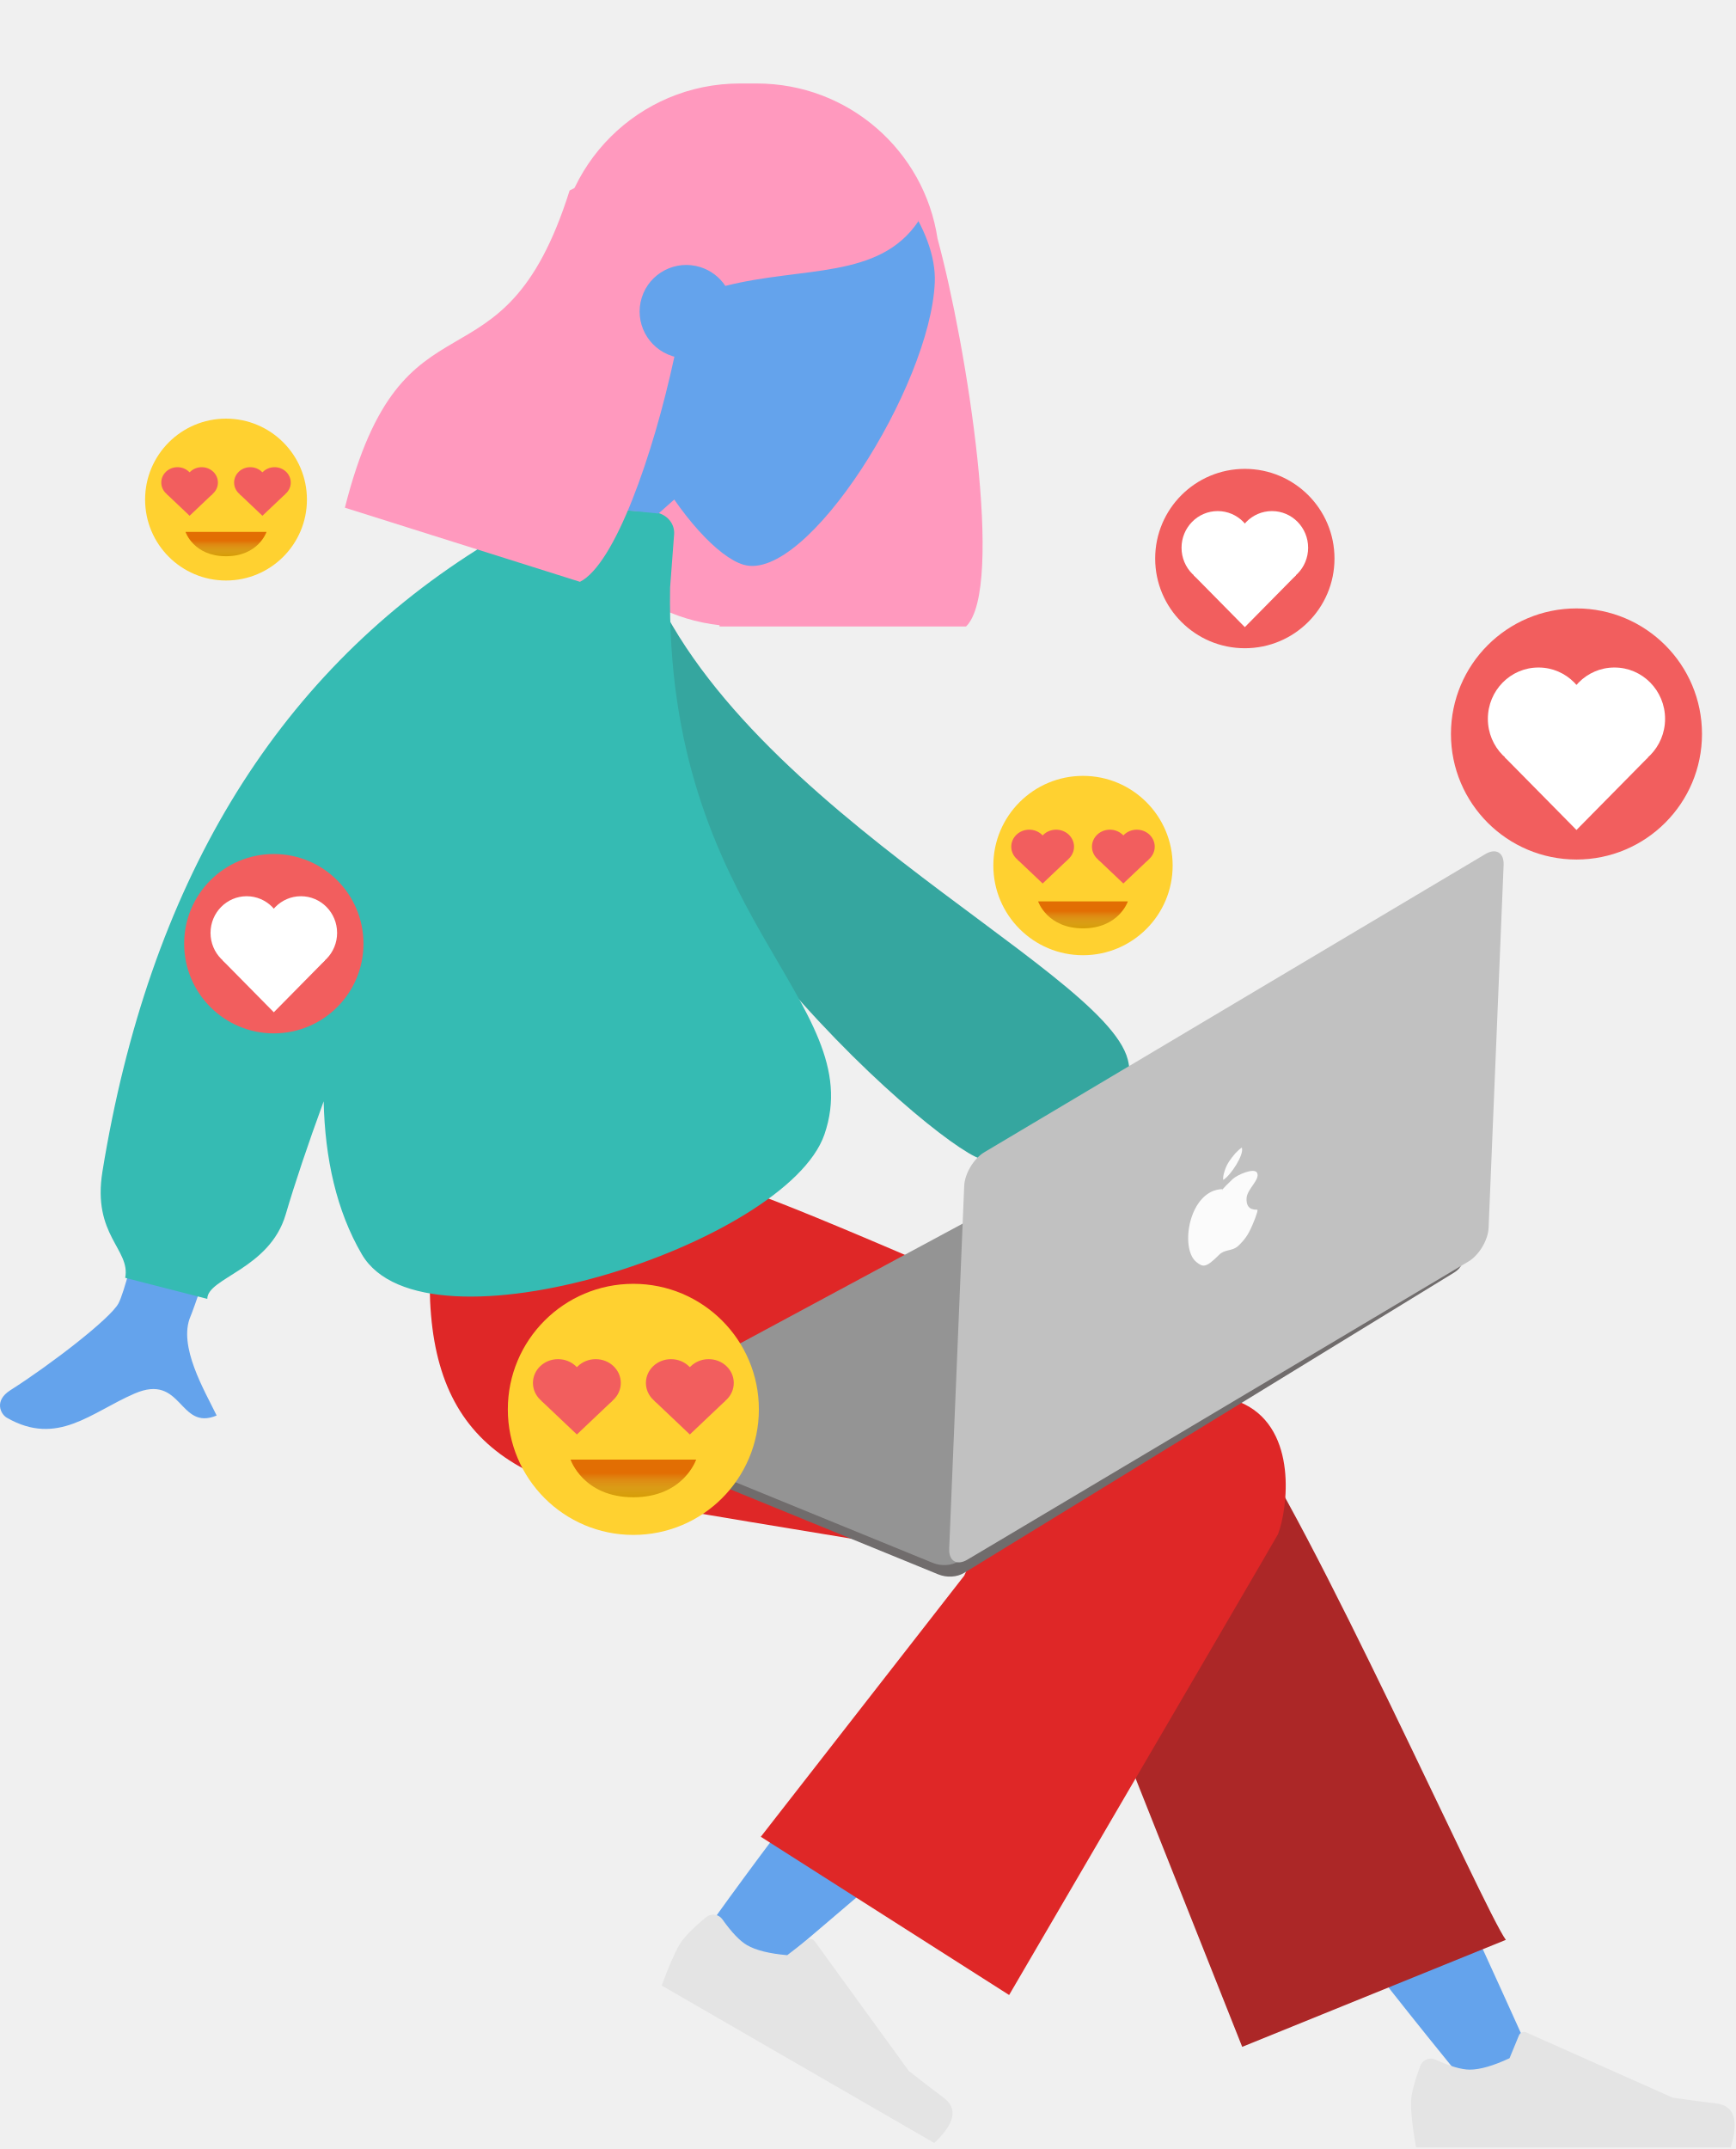
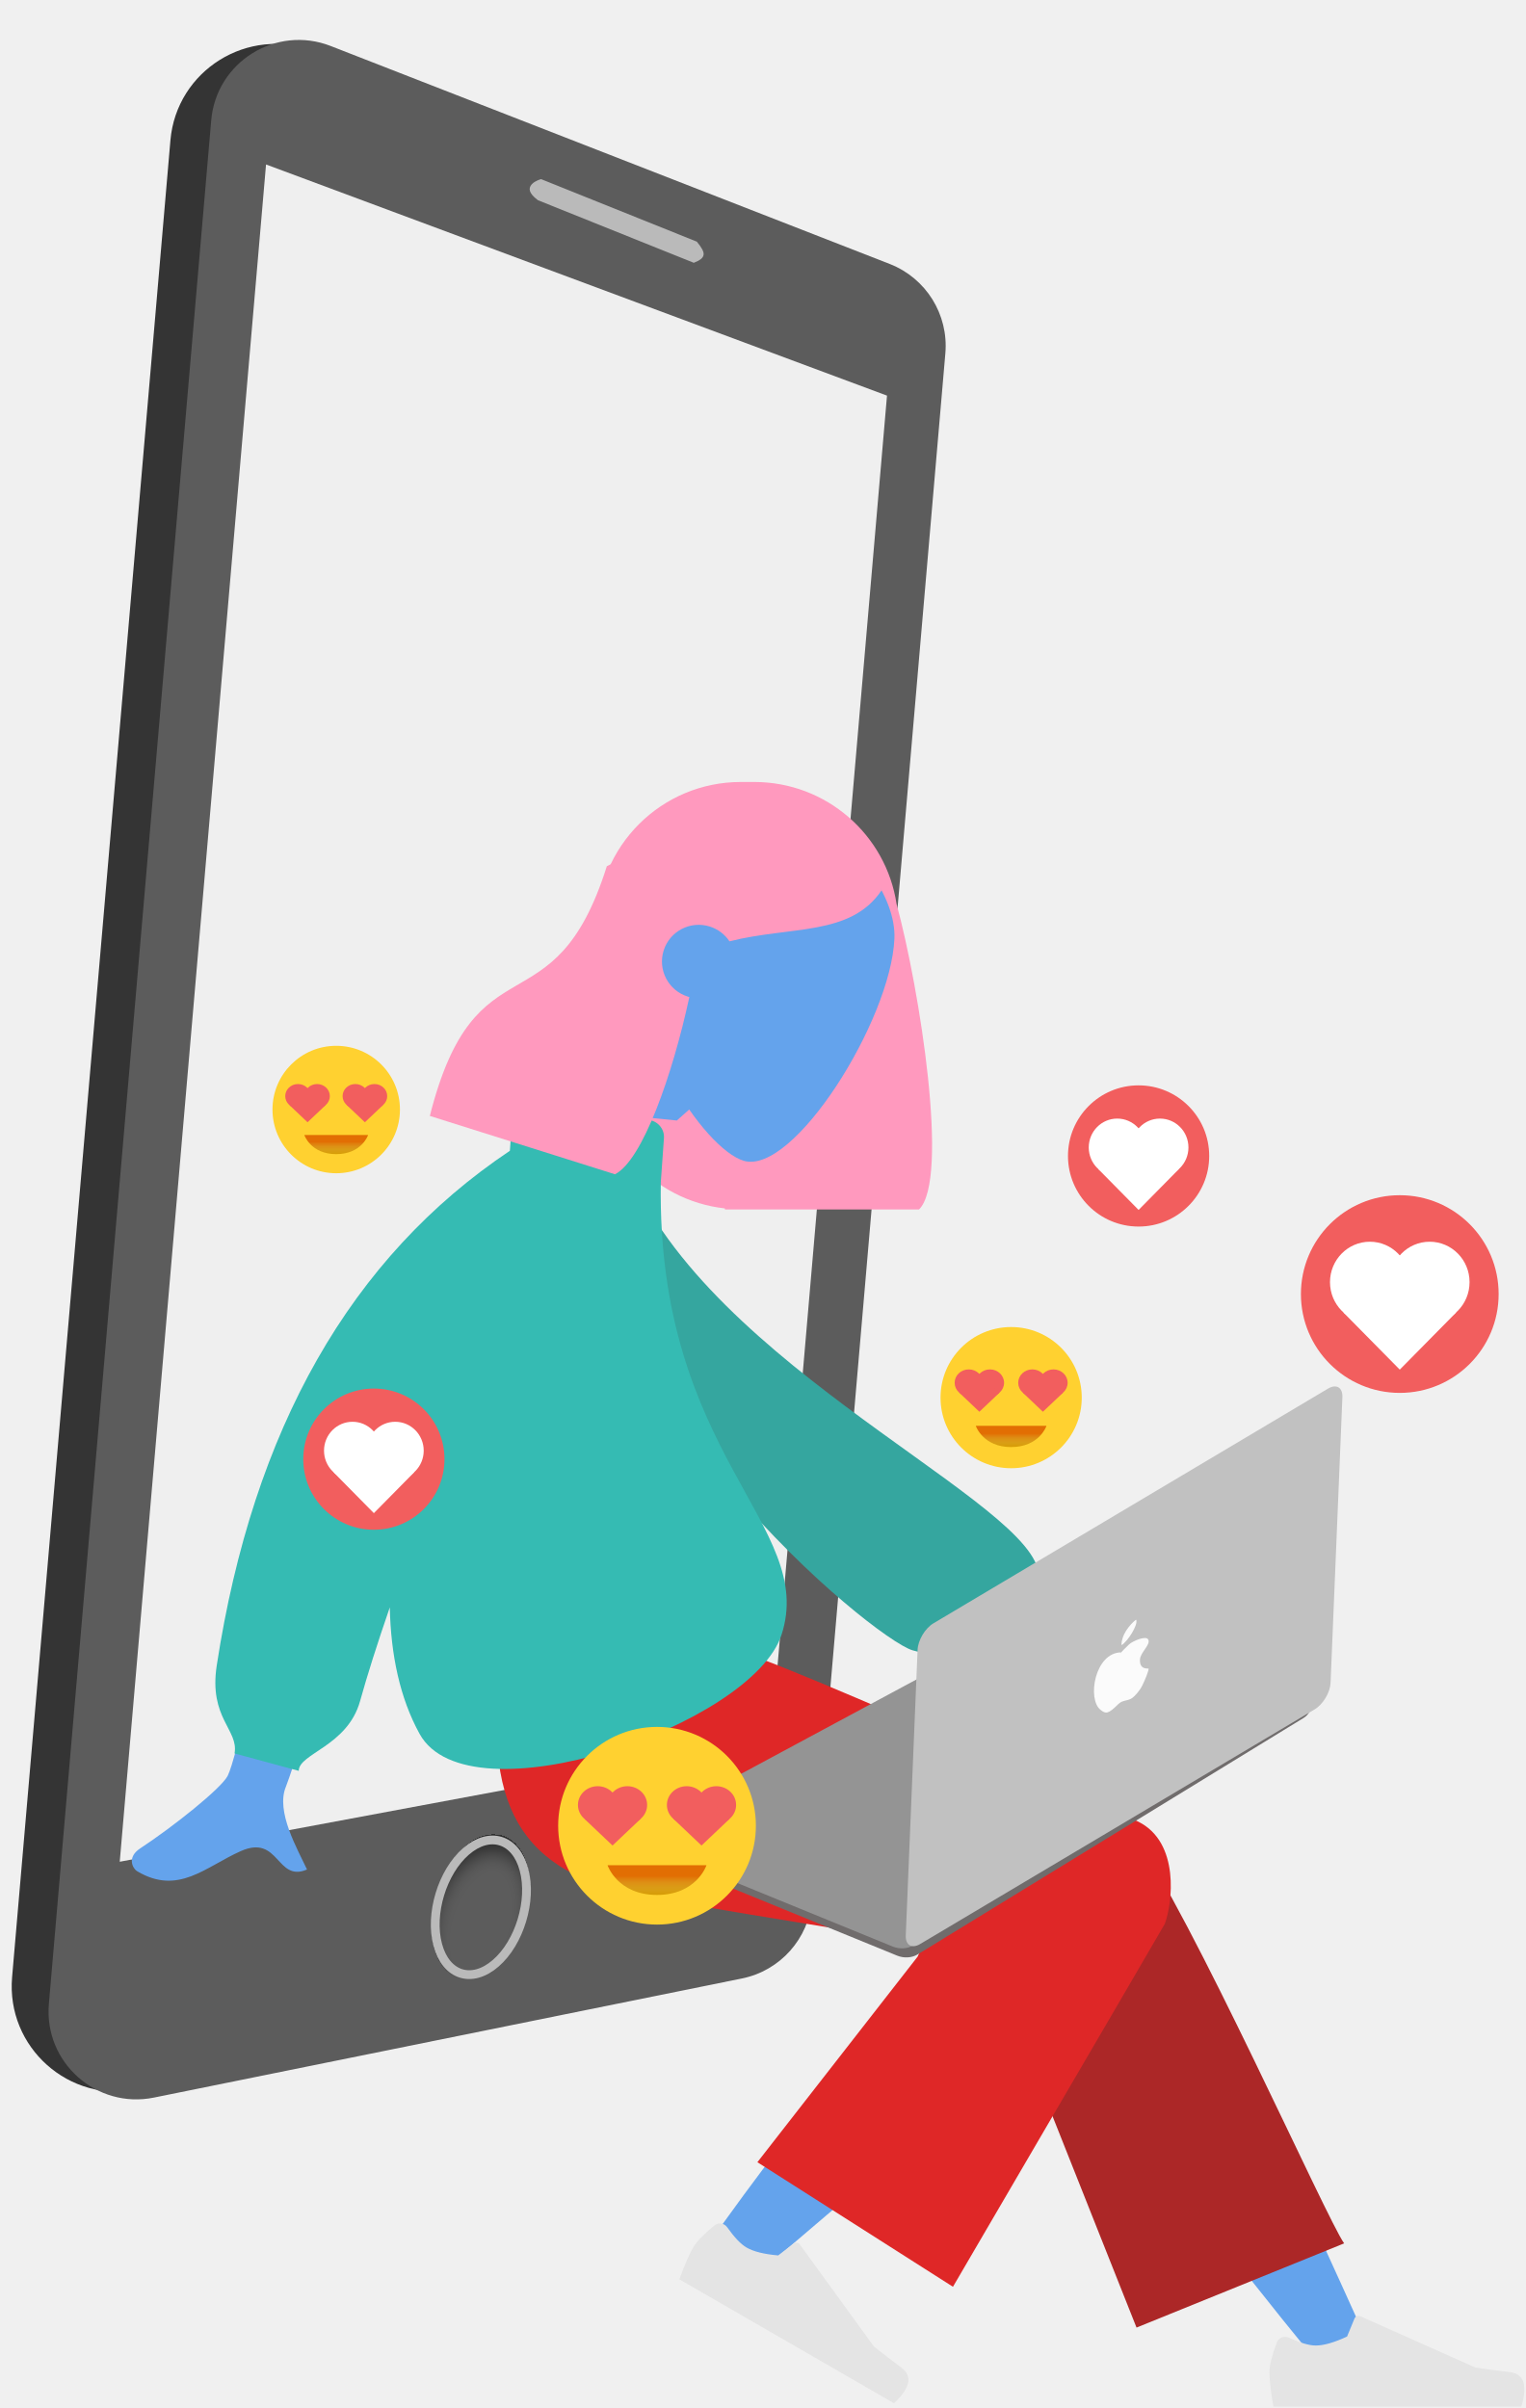
- <svg xmlns="http://www.w3.org/2000/svg" width="311" height="385" viewBox="0 0 311 385" fill="none">
-   <path fill-rule="evenodd" clip-rule="evenodd" d="M262.996 373.698C243.28 349.622 229.94 331.773 222.975 320.152C211.05 300.252 201.29 282.546 198.21 275.782C190.865 259.653 215.119 252.1 220.608 259.624C228.916 271.01 246.659 306.841 273.837 367.115L262.996 373.698Z" fill="#64A3EC" />
-   <path fill-rule="evenodd" clip-rule="evenodd" d="M222.594 366.698L185.902 274.335C178.054 257.497 215.953 246.43 221.72 254.266C234.814 272.055 265.936 342.232 269.837 347.532L222.594 366.698Z" fill="#AC2727" />
-   <path fill-rule="evenodd" clip-rule="evenodd" d="M124.87 348.175C132.017 337.749 158.015 302.672 172.176 288.159C176.245 283.988 180.215 279.985 183.971 276.255C195.133 265.168 217.361 283.803 206.219 293.902C178.472 319.053 137.988 353.005 134.606 356.032C129.865 360.275 120.378 354.727 124.87 348.175Z" fill="#64A3EC" />
-   <path fill-rule="evenodd" clip-rule="evenodd" d="M126.541 343.465C124.079 345.492 122.478 347.148 121.736 348.432C120.835 349.993 119.779 352.422 118.57 355.719C120.381 356.765 136.663 366.165 167.415 383.92C171.107 380.456 171.682 377.768 169.141 375.854C166.599 373.941 164.502 372.327 162.848 371.013L145.989 347.785C145.665 347.338 145.039 347.238 144.592 347.563C144.585 347.568 144.577 347.574 144.57 347.58L141.066 350.277C137.853 349.997 135.455 349.399 133.872 348.486C132.586 347.743 131.11 346.198 129.443 343.851L129.443 343.851C128.804 342.951 127.555 342.739 126.655 343.378C126.616 343.406 126.578 343.435 126.541 343.465Z" fill="#E4E4E4" />
-   <path fill-rule="evenodd" clip-rule="evenodd" d="M254.515 370.1C253.396 373.086 252.837 375.321 252.837 376.803C252.837 378.607 253.137 381.238 253.738 384.698C255.83 384.698 274.631 384.698 310.14 384.698C311.606 379.852 310.76 377.236 307.602 376.85C304.444 376.464 301.821 376.115 299.732 375.803L273.517 364.117C273.012 363.892 272.421 364.118 272.196 364.623C272.193 364.631 272.189 364.64 272.185 364.649L270.5 368.736C267.577 370.1 265.201 370.782 263.374 370.782C261.889 370.782 259.838 370.183 257.221 368.983L257.221 368.983C256.217 368.523 255.03 368.964 254.57 369.968C254.55 370.011 254.532 370.055 254.515 370.1Z" fill="#E4E4E4" />
-   <path fill-rule="evenodd" clip-rule="evenodd" d="M172.699 278.948C142.202 273.98 121.775 270.582 111.417 268.756C81.894 263.55 73.285 247.663 78.375 213H132.771C139.97 215.079 170.047 227.935 223.004 251.569C232.532 256.299 230.758 270.245 229.016 274.84C228.945 275.027 212.883 302.551 180.829 357.411L136.331 329.063L172.783 282.288C173.745 280.349 173.717 279.236 172.699 278.948Z" fill="#DF2727" />
-   <path fill-rule="evenodd" clip-rule="evenodd" d="M168 42.75C173.25 62.05 180.092 105.434 173.11 112.239H128.941C128.937 112.161 128.932 112.083 128.928 112.005C112.557 110.198 99.824 96.35 99.824 79.536V47.627C99.824 29.584 114.485 14.958 132.57 14.958H135.616C152.04 14.958 165.64 27.02 168 42.75Z" fill="#FF99BE" />
-   <path fill-rule="evenodd" clip-rule="evenodd" d="M177.33 180.189L205.658 205.833C213.901 209.096 220.654 212.698 225.919 216.641C227.103 217.966 228.391 220.505 222.821 219.369C217.251 218.233 211.337 217.27 210.29 218.951C209.243 220.632 212.328 223.208 210.393 225.408C209.103 226.874 204.765 222.209 197.379 211.412L167.922 195.296L177.33 180.189ZM38.807 156.98L60.704 157.057C44.027 207.198 35.174 233.451 34.145 235.816C31.831 241.137 36.728 249.242 38.822 253.597C32.002 256.429 32.728 245.941 24.125 249.655C16.273 253.045 10.299 259.188 1.226 253.993C0.111 253.355 -1.111 250.95 1.842 249.071C9.2 244.389 19.802 236.195 21.235 233.498C23.189 229.821 29.046 204.315 38.807 156.98Z" fill="#64A3EC" />
-   <path fill-rule="evenodd" clip-rule="evenodd" d="M105.532 99.338L114.179 97.962C127.801 142.644 197.79 173.102 202.086 189.806C203.662 195.931 198.911 199.028 201.365 200.894L190.126 208.529C188.222 206.468 184.161 210.238 175.679 207.601C167.197 204.964 105.532 152.246 105.532 99.338Z" fill="#35A69F" />
-   <path fill-rule="evenodd" clip-rule="evenodd" d="M120.078 105.278C119.081 164.435 155.933 179.525 147.725 203.256C140.946 222.853 76.065 243.92 64.837 224.71C60.293 216.934 58.231 207.53 57.997 197.306C55.127 205.161 52.858 211.923 51.188 217.593C48.309 227.373 37.144 228.928 37.144 232.696L22.434 228.928C23.432 223.809 16.497 221.317 18.357 209.881C26.687 158.641 49.071 121.5 85.507 98.455L85.884 93.453C86.038 91.408 87.949 89.866 90.153 90.009L117.087 91.757C119.291 91.9 120.952 93.674 120.798 95.719L120.078 105.278Z" fill="#35BBB3" />
-   <path fill-rule="evenodd" clip-rule="evenodd" d="M108.702 60.484C106.865 49.834 107.925 38.749 114.371 29.451C132.943 2.662 168.3 31.983 167.507 50.601C166.714 69.219 144.552 104.476 133.247 101.173C128.739 99.855 121.87 92.443 116.419 82.307L106 79L97.5 89L108.702 60.484Z" fill="#64A3EC" />
-   <path d="M114.962 72L126.989 84.015L118 92L108 91L114.962 72Z" fill="#64A3EC" />
-   <path fill-rule="evenodd" clip-rule="evenodd" d="M120.845 63.904C117.025 81.623 110.185 101.078 103.927 104.235L61.801 90.956C72.279 49.532 89.996 72.437 102.071 34.132C103.92 33.2 105.686 32.256 107.379 31.497L107.688 30.355C119.678 17.756 131.281 13.225 142.495 16.759C159.316 22.062 162.164 31.544 164.595 39.599C157.567 50.105 143.908 47.686 129.977 51.224C128.954 49.678 127.412 48.458 125.504 47.856C121.092 46.465 116.39 48.906 115.002 53.308C113.615 57.71 116.067 62.406 120.479 63.797C120.601 63.836 120.723 63.871 120.845 63.904Z" fill="#FF99BE" />
-   <path fill-rule="evenodd" clip-rule="evenodd" d="M113.833 259.858C110.765 258.604 110.339 255.268 113.06 253.804L203.592 205.092C204.784 204.45 206.335 204.342 207.726 204.804L259.277 221.906C262.496 222.974 263.231 226.353 260.595 227.968L172.798 281.77C171.486 282.574 169.666 282.683 168.118 282.05L113.833 259.858Z" fill="#706C6C" />
-   <path fill-rule="evenodd" clip-rule="evenodd" d="M195.031 231.456C194.524 231.766 196.11 230.041 196.299 229.858C196.993 229.187 200.26 227.639 201.546 228.043C203.105 228.531 200.92 230.159 201.813 231.091C203.166 232.504 205.643 231.666 205.784 231.71C206.085 231.805 206.357 233.321 206.22 234.356C206.098 235.27 205.333 236.083 205.018 236.356C204.106 237.143 202.198 237.256 201.438 238.112C199.696 240.074 198.918 240.153 196.716 239.956C190.987 239.444 186.807 233.054 195.01 231.364" fill="#FBFBFB" />
-   <path fill-rule="evenodd" clip-rule="evenodd" d="M194.102 230.409C194.05 230.443 193.89 230.298 193.849 230.257C193.605 230.013 193.484 229.774 193.396 229.462C193.159 228.615 193.508 227.975 194.051 227.171C194.116 227.073 194.871 226.225 195.042 226.302C196.36 226.9 195.406 229.566 194.102 230.409Z" fill="#FBFBFB" />
-   <path fill-rule="evenodd" clip-rule="evenodd" d="M112.833 257.793C109.765 256.539 109.339 253.203 112.06 251.739L202.592 203.027C203.784 202.385 205.335 202.277 206.726 202.739L258.277 219.841C261.496 220.909 262.231 224.288 259.595 225.903L171.798 279.705C170.486 280.509 168.666 280.618 167.118 279.985L112.833 257.793Z" fill="#949494" />
-   <path fill-rule="evenodd" clip-rule="evenodd" d="M194.031 229.391C193.524 229.701 195.11 227.976 195.299 227.793C195.993 227.122 199.26 225.574 200.546 225.978C202.105 226.466 199.92 228.094 200.813 229.026C202.166 230.439 204.643 229.601 204.784 229.645C205.085 229.74 205.357 231.256 205.22 232.291C205.098 233.205 204.333 234.018 204.018 234.291C203.106 235.078 201.198 235.191 200.438 236.047C198.696 238.009 197.918 238.088 195.716 237.891C189.987 237.379 185.807 230.989 194.01 229.299" fill="#FBFBFB" />
-   <path fill-rule="evenodd" clip-rule="evenodd" d="M193.102 228.344C193.05 228.378 192.89 228.233 192.849 228.192C192.605 227.948 192.484 227.709 192.396 227.397C192.159 226.55 192.508 225.91 193.051 225.106C193.116 225.008 193.871 224.16 194.042 224.237C195.36 224.835 194.406 227.501 193.102 228.344Z" fill="#FBFBFB" />
-   <path fill-rule="evenodd" clip-rule="evenodd" d="M172.778 212.47C172.87 210.263 174.483 207.558 176.381 206.428L266.166 153.012C268.064 151.883 269.529 152.756 269.438 154.964L266.748 219.954C266.657 222.161 265.044 224.866 263.145 225.996L173.361 279.412C171.462 280.541 169.997 279.668 170.089 277.46L171.88 234.178L172.778 212.47Z" fill="#C1C1C1" />
-   <path fill-rule="evenodd" clip-rule="evenodd" d="M219.083 213.175C218.571 213.479 220.675 211.425 220.91 211.213C221.774 210.438 224.763 209.144 225.261 210.115C225.864 211.292 223.469 213.025 223.377 214.653C223.239 217.121 225.28 216.63 225.334 216.736C225.451 216.964 224.597 219.262 223.822 220.735C223.137 222.036 222.135 222.999 221.764 223.304C220.692 224.186 219.476 223.784 218.449 224.81C216.094 227.163 215.576 227.048 214.393 226.107C211.314 223.659 213.099 213.072 219.132 213.034" fill="#FBFBFB" />
-   <path fill-rule="evenodd" clip-rule="evenodd" d="M219.229 211.368C219.175 211.402 219.177 211.143 219.18 211.07C219.198 210.641 219.285 210.256 219.442 209.773C219.868 208.465 220.505 207.632 221.368 206.617C221.472 206.493 222.492 205.476 222.542 205.64C222.929 206.905 220.572 210.522 219.229 211.368Z" fill="#FBFBFB" />
-   <circle cx="49.066" cy="169.066" r="16.066" fill="#F25E5E" />
-   <path d="M50.686 167.132C50.686 170.761 47.785 173.702 44.206 173.702C40.627 173.702 37.725 170.761 37.725 167.132C37.725 163.503 40.627 160.561 44.206 160.561C47.785 160.561 50.686 163.503 50.686 167.132Z" fill="white" />
-   <path d="M60.407 167.132C60.407 170.761 57.506 173.702 53.927 173.702C50.348 173.702 47.446 170.761 47.446 167.132C47.446 163.503 50.348 160.561 53.927 160.561C57.506 160.561 60.407 163.503 60.407 167.132Z" fill="white" />
-   <path d="M39.901 172.06L49.066 162.767L58.231 172.06L49.066 181.352L39.901 172.06Z" fill="white" />
-   <circle cx="282.493" cy="131.493" r="22.493" fill="#F25E5E" />
-   <path d="M284.761 128.784C284.761 133.865 280.699 137.983 275.688 137.983C270.677 137.983 266.615 133.865 266.615 128.784C266.615 123.704 270.677 119.585 275.688 119.585C280.699 119.585 284.761 123.704 284.761 128.784Z" fill="white" />
-   <path d="M298.37 128.784C298.37 133.865 294.308 137.983 289.297 137.983C284.287 137.983 280.225 133.865 280.225 128.784C280.225 123.704 284.287 119.585 289.297 119.585C294.308 119.585 298.37 123.704 298.37 128.784Z" fill="white" />
-   <path d="M269.662 135.684L282.493 122.674L295.324 135.684L282.493 148.693L269.662 135.684Z" fill="white" />
-   <circle cx="223.066" cy="100.066" r="16.066" fill="#F25E5E" />
-   <path d="M224.686 98.132C224.686 101.761 221.785 104.702 218.206 104.702C214.627 104.702 211.725 101.761 211.725 98.132C211.725 94.502 214.627 91.561 218.206 91.561C221.785 91.561 224.686 94.502 224.686 98.132Z" fill="white" />
-   <path d="M234.407 98.132C234.407 101.761 231.506 104.702 227.927 104.702C224.348 104.702 221.446 101.761 221.446 98.132C221.446 94.502 224.348 91.561 227.927 91.561C231.506 91.561 234.407 94.502 234.407 98.132Z" fill="white" />
-   <path d="M213.901 103.06L223.066 93.767L232.231 103.06L223.066 112.352L213.901 103.06Z" fill="white" />
-   <circle cx="194.066" cy="155.066" r="16.066" fill="#FFD130" />
-   <path d="M187.64 151.686C187.64 153.369 186.201 154.733 184.427 154.733C182.652 154.733 181.213 153.369 181.213 151.686C181.213 150.004 182.652 148.64 184.427 148.64C186.201 148.64 187.64 150.004 187.64 151.686Z" fill="#F25E5E" />
-   <path d="M192.46 151.686C192.46 153.369 191.021 154.733 189.247 154.733C187.472 154.733 186.033 153.369 186.033 151.686C186.033 150.004 187.472 148.64 189.247 148.64C191.021 148.64 192.46 150.004 192.46 151.686Z" fill="#F25E5E" />
-   <path d="M182.292 153.971L186.837 149.663L191.381 153.971L186.837 158.28L182.292 153.971Z" fill="#F25E5E" />
-   <path d="M202.1 151.686C202.1 153.369 200.661 154.733 198.886 154.733C197.112 154.733 195.673 153.369 195.673 151.686C195.673 150.004 197.112 148.64 198.886 148.64C200.661 148.64 202.1 150.004 202.1 151.686Z" fill="#F25E5E" />
-   <path d="M206.92 151.686C206.92 153.369 205.481 154.733 203.706 154.733C201.932 154.733 200.493 153.369 200.493 151.686C200.493 150.004 201.932 148.64 203.706 148.64C205.481 148.64 206.92 150.004 206.92 151.686Z" fill="#F25E5E" />
-   <path d="M196.752 153.971L201.296 149.663L205.841 153.971L201.296 158.28L196.752 153.971Z" fill="#F25E5E" />
-   <path d="M202.1 161.493H186.033C186.033 161.493 187.64 166.313 194.066 166.313C200.493 166.313 202.1 161.493 202.1 161.493Z" fill="#D69B04" />
-   <path d="M202.1 161.493H186.033C186.033 161.493 187.64 166.313 194.066 166.313C200.493 166.313 202.1 161.493 202.1 161.493Z" fill="url(#paint0_linear)" />
-   <circle cx="40.5" cy="89.5" r="14.5" fill="#FFD130" />
-   <path d="M34.7 86.45C34.7 87.968 33.401 89.199 31.8 89.199C30.198 89.199 28.9 87.968 28.9 86.45C28.9 84.931 30.198 83.7 31.8 83.7C33.401 83.7 34.7 84.931 34.7 86.45Z" fill="#F25E5E" />
-   <path d="M39.05 86.45C39.05 87.968 37.752 89.199 36.15 89.199C34.548 89.199 33.25 87.968 33.25 86.45C33.25 84.931 34.548 83.7 36.15 83.7C37.752 83.7 39.05 84.931 39.05 86.45Z" fill="#F25E5E" />
-   <path d="M29.874 88.512L33.975 84.623L38.076 88.512L33.975 92.4L29.874 88.512Z" fill="#F25E5E" />
-   <path d="M47.75 86.45C47.75 87.968 46.452 89.199 44.85 89.199C43.248 89.199 41.95 87.968 41.95 86.45C41.95 84.931 43.248 83.7 44.85 83.7C46.452 83.7 47.75 84.931 47.75 86.45Z" fill="#F25E5E" />
-   <path d="M52.1 86.45C52.1 87.968 50.802 89.199 49.2 89.199C47.598 89.199 46.3 87.968 46.3 86.45C46.3 84.931 47.598 83.7 49.2 83.7C50.802 83.7 52.1 84.931 52.1 86.45Z" fill="#F25E5E" />
-   <path d="M42.924 88.512L47.025 84.623L51.126 88.512L47.025 92.4L42.924 88.512Z" fill="#F25E5E" />
-   <path d="M47.75 95.3H33.25C33.25 95.3 34.7 99.65 40.5 99.65C46.3 99.65 47.75 95.3 47.75 95.3Z" fill="#D69B04" />
-   <path d="M47.75 95.3H33.25C33.25 95.3 34.7 99.65 40.5 99.65C46.3 99.65 47.75 95.3 47.75 95.3Z" fill="url(#paint1_linear)" />
-   <circle cx="113.493" cy="252.493" r="22.493" fill="#FFD130" />
-   <path d="M104.496 247.761C104.496 250.116 102.482 252.026 99.997 252.026C97.513 252.026 95.499 250.116 95.499 247.761C95.499 245.405 97.513 243.496 99.997 243.496C102.482 243.496 104.496 245.405 104.496 247.761Z" fill="#F25E5E" />
-   <path d="M111.244 247.761C111.244 250.116 109.229 252.026 106.745 252.026C104.26 252.026 102.246 250.116 102.246 247.761C102.246 245.405 104.26 243.496 106.745 243.496C109.229 243.496 111.244 245.405 111.244 247.761Z" fill="#F25E5E" />
-   <path d="M97.009 250.96L103.371 244.928L109.733 250.96L103.371 256.991L97.009 250.96Z" fill="#F25E5E" />
-   <path d="M124.739 247.761C124.739 250.116 122.725 252.026 120.241 252.026C117.756 252.026 115.742 250.116 115.742 247.761C115.742 245.405 117.756 243.496 120.241 243.496C122.725 243.496 124.739 245.405 124.739 247.761Z" fill="#F25E5E" />
-   <path d="M131.487 247.761C131.487 250.116 129.473 252.026 126.989 252.026C124.504 252.026 122.49 250.116 122.49 247.761C122.49 245.405 124.504 243.496 126.989 243.496C129.473 243.496 131.487 245.405 131.487 247.761Z" fill="#F25E5E" />
-   <path d="M117.253 250.96L123.615 244.928L129.977 250.96L123.615 256.991L117.253 250.96Z" fill="#F25E5E" />
-   <path d="M124.739 261.49H102.246C102.246 261.49 104.496 268.238 113.493 268.238C122.49 268.238 124.739 261.49 124.739 261.49Z" fill="#D69B04" />
-   <path d="M124.739 261.49H102.246C102.246 261.49 104.496 268.238 113.493 268.238C122.49 268.238 124.739 261.49 124.739 261.49Z" fill="url(#paint2_linear)" />
+ <svg xmlns="http://www.w3.org/2000/svg" width="347" height="548" viewBox="0 0 347 548" fill="none">
+   <path d="M38.774 31.951C40.15 15.989 56.48 5.831 71.405 11.652L190.823 58.222C200.744 62.09 206.929 72.033 206.015 82.642L176.2 428.622C175.286 439.231 167.491 447.969 157.055 450.083L31.431 475.537C15.729 478.719 1.378 465.916 2.753 449.955L38.774 31.951Z" fill="#343434" />
+   <path d="M48.059 27.386C49.206 14.085 62.814 5.62 75.252 10.47L202.438 60.07C210.705 63.294 215.86 71.579 215.098 80.42L184.769 432.365C184.008 441.206 177.512 448.487 168.815 450.25L35.018 477.359C21.934 480.01 9.974 469.342 11.121 456.04L48.059 27.386Z" fill="#5C5C5C" />
+   <path d="M60.531 37.429L201.821 90.033L175.453 396.026L27.246 423.683L60.531 37.429Z" fill="#EFEFEF" />
+   <g filter="url(#filter0_i)">
+     <ellipse rx="14.005" ry="14.172" transform="matrix(0.754929 -0.655807 0.256466 0.966553 109.415 434.054)" fill="#5C5C5C" />
+   </g>
+   <path d="M119.233 425.525C121.102 432.567 118.207 442.083 112.793 446.786C107.379 451.489 101.465 449.625 99.597 442.583C97.728 435.541 100.623 426.026 106.037 421.322C111.451 416.619 117.364 418.483 119.233 425.525Z" stroke="#BABABA" stroke-width="2" />
+   <path d="M123.093 41.295L158.251 55.414C158.744 56.026 159.094 56.523 159.315 56.934C159.551 57.37 159.614 57.658 159.597 57.869C159.579 58.082 159.47 58.316 159.166 58.569C158.88 58.806 158.454 59.035 157.86 59.267L122.644 45.124C121.552 44.294 121.165 43.688 121.057 43.308C120.956 42.953 121.052 42.611 121.364 42.27C121.672 41.934 122.125 41.679 122.522 41.507C122.716 41.422 122.89 41.36 123.015 41.319C123.044 41.31 123.07 41.302 123.093 41.295Z" fill="#BABABA" stroke="#BABABA" />
+   <path fill-rule="evenodd" clip-rule="evenodd" d="M298.996 536.698C279.28 512.622 265.94 494.773 258.975 483.152C247.05 463.252 237.29 445.546 234.21 438.782C226.865 422.653 251.119 415.1 256.608 422.624C264.916 434.01 282.659 469.841 309.837 530.115L298.996 536.698Z" fill="#64A3EC" />
+   <path fill-rule="evenodd" clip-rule="evenodd" d="M258.594 529.698L221.902 437.335C214.054 420.497 251.953 409.43 257.72 417.266C270.814 435.055 301.936 505.232 305.837 510.532L258.594 529.698Z" fill="#AC2727" />
+   <path fill-rule="evenodd" clip-rule="evenodd" d="M160.87 511.175C168.017 500.749 194.015 465.672 208.176 451.159C212.245 446.988 216.215 442.985 219.971 439.255C231.133 428.168 253.361 446.803 242.219 456.902C214.472 482.053 173.988 516.005 170.606 519.032C165.865 523.275 156.378 517.727 160.87 511.175Z" fill="#64A3EC" />
+   <path fill-rule="evenodd" clip-rule="evenodd" d="M162.541 506.465C160.079 508.492 158.478 510.148 157.736 511.432C156.835 512.993 155.779 515.422 154.57 518.719C156.381 519.765 172.663 529.165 203.415 546.92C207.107 543.456 207.682 540.768 205.141 538.854C202.599 536.941 200.502 535.327 198.848 534.013L181.989 510.785C181.665 510.338 181.039 510.238 180.592 510.563C180.585 510.568 180.577 510.574 180.57 510.58L177.066 513.277C173.853 512.997 171.455 512.399 169.872 511.486C168.586 510.743 167.11 509.198 165.443 506.851L165.443 506.851C164.804 505.951 163.555 505.739 162.655 506.378C162.616 506.406 162.578 506.435 162.541 506.465Z" fill="#E4E4E4" />
+   <path fill-rule="evenodd" clip-rule="evenodd" d="M290.515 533.1C289.396 536.086 288.837 538.321 288.837 539.803C288.837 541.607 289.137 544.238 289.738 547.698C291.83 547.698 310.631 547.698 346.14 547.698C347.606 542.852 346.76 540.236 343.602 539.85C340.444 539.464 337.821 539.115 335.732 538.803L309.517 527.117C309.012 526.892 308.421 527.118 308.196 527.623C308.193 527.631 308.189 527.64 308.185 527.649L306.5 531.736C303.577 533.1 301.201 533.782 299.374 533.782C297.889 533.782 295.838 533.183 293.221 531.983L293.221 531.983C292.217 531.523 291.03 531.964 290.57 532.968C290.55 533.011 290.532 533.055 290.515 533.1Z" fill="#E4E4E4" />
+   <path fill-rule="evenodd" clip-rule="evenodd" d="M208.699 441.948C178.202 436.98 157.775 433.582 147.417 431.756C117.894 426.55 109.285 410.663 114.375 376H168.771C175.97 378.079 206.047 390.935 259.004 414.569C268.532 419.299 266.758 433.245 265.016 437.84C264.945 438.027 248.883 465.551 216.829 520.411L172.331 492.063L208.783 445.288C209.745 443.349 209.717 442.236 208.699 441.948Z" fill="#DF2727" />
+   <path fill-rule="evenodd" clip-rule="evenodd" d="M204 205.75C209.25 225.05 216.092 268.434 209.11 275.239H164.941C164.937 275.161 164.932 275.083 164.928 275.005C148.557 273.198 135.824 259.35 135.824 242.536V210.627C135.824 192.584 150.485 177.958 168.57 177.958H171.616C188.04 177.958 201.64 190.02 204 205.75Z" fill="#FF99BE" />
+   <path fill-rule="evenodd" clip-rule="evenodd" d="M212.057 347.611L241.14 374.803C249.602 378.263 256.536 382.083 261.941 386.264C263.156 387.669 264.479 390.361 258.761 389.157C253.042 387.952 246.97 386.931 245.895 388.713C244.82 390.496 247.988 393.227 246.001 395.56C244.677 397.115 240.223 392.168 232.64 380.719L202.398 363.63L212.057 347.611ZM69.841 323L92.323 323.081C75.2 376.25 66.111 404.089 65.055 406.597C62.68 412.24 67.707 420.833 69.857 425.452C62.855 428.455 63.601 417.334 54.768 421.272C46.706 424.867 40.574 431.381 31.259 425.872C30.114 425.195 28.859 422.645 31.891 420.652C39.445 415.688 50.33 406.999 51.801 404.139C53.807 400.239 59.82 373.193 69.841 323Z" fill="#64A3EC" />
+   <path fill-rule="evenodd" clip-rule="evenodd" d="M131.902 262.732L141.235 261.297C155.938 307.864 231.477 339.606 236.114 357.014C237.815 363.398 232.687 366.625 235.336 368.57L223.205 376.527C221.151 374.379 216.767 378.308 207.612 375.56C198.457 372.812 131.902 317.871 131.902 262.732Z" fill="#35A69F" />
+   <path fill-rule="evenodd" clip-rule="evenodd" d="M150.354 269.06C149.363 331.245 185.968 347.108 177.814 372.054C171.081 392.654 106.636 414.799 95.484 394.606C90.97 386.432 88.922 376.546 88.69 365.798C85.84 374.056 83.586 381.164 81.927 387.124C79.067 397.405 67.977 399.039 67.977 403L53.366 399.039C54.357 393.658 47.469 391.038 49.316 379.017C57.591 325.155 79.824 286.112 116.015 261.888L116.389 256.63C116.542 254.48 118.441 252.859 120.63 253.01L147.383 254.847C149.572 254.997 151.222 256.862 151.069 259.011L150.354 269.06Z" fill="#35BBB3" />
+   <path fill-rule="evenodd" clip-rule="evenodd" d="M144.702 223.484C142.865 212.834 143.925 201.749 150.371 192.451C168.943 165.662 204.3 194.983 203.507 213.601C202.714 232.219 180.552 267.476 169.247 264.173C164.739 262.855 157.87 255.443 152.419 245.307L142 242L133.5 252L144.702 223.484Z" fill="#64A3EC" />
+   <path d="M150.962 235L162.989 247.015L154 255L144 254L150.962 235Z" fill="#64A3EC" />
+   <path fill-rule="evenodd" clip-rule="evenodd" d="M156.845 226.904C153.025 244.623 146.185 264.078 139.927 267.235L97.801 253.956C108.279 212.532 125.996 235.437 138.071 197.132C139.92 196.2 141.686 195.256 143.379 194.497L143.688 193.355C155.678 180.756 167.281 176.224 178.495 179.759C195.316 185.062 198.164 194.544 200.595 202.599C193.567 213.105 179.908 210.686 165.977 214.224C164.954 212.678 163.412 211.458 161.504 210.856C157.092 209.465 152.39 211.906 151.002 216.308C149.615 220.71 152.067 225.406 156.479 226.797C156.601 226.836 156.723 226.871 156.845 226.904Z" fill="#FF99BE" />
+   <path fill-rule="evenodd" clip-rule="evenodd" d="M149.833 422.858C146.765 421.604 146.339 418.268 149.06 416.804L239.592 368.092C240.784 367.45 242.335 367.342 243.726 367.804L295.277 384.906C298.496 385.974 299.231 389.353 296.595 390.968L208.798 444.77C207.486 445.574 205.666 445.683 204.118 445.05L149.833 422.858Z" fill="#706C6C" />
+   <path fill-rule="evenodd" clip-rule="evenodd" d="M231.031 394.456C230.524 394.766 232.11 393.041 232.299 392.858C232.993 392.187 236.26 390.639 237.546 391.043C239.105 391.531 236.92 393.159 237.813 394.091C239.166 395.504 241.643 394.666 241.784 394.71C242.085 394.805 242.357 396.321 242.22 397.356C242.098 398.27 241.333 399.083 241.018 399.356C240.106 400.143 238.198 400.256 237.438 401.112C235.696 403.074 234.918 403.153 232.716 402.956C226.987 402.444 222.807 396.054 231.01 394.364" fill="#FBFBFB" />
+   <path fill-rule="evenodd" clip-rule="evenodd" d="M230.102 393.409C230.05 393.443 229.89 393.298 229.849 393.257C229.605 393.013 229.484 392.774 229.396 392.462C229.159 391.615 229.508 390.975 230.051 390.171C230.116 390.073 230.871 389.225 231.042 389.302C232.36 389.9 231.406 392.566 230.102 393.409Z" fill="#FBFBFB" />
+   <path fill-rule="evenodd" clip-rule="evenodd" d="M148.833 420.793C145.765 419.539 145.339 416.203 148.06 414.739L238.592 366.027C239.784 365.385 241.335 365.277 242.726 365.739L294.277 382.841C297.496 383.909 298.231 387.288 295.595 388.903L207.798 442.705C206.486 443.509 204.666 443.618 203.118 442.985L148.833 420.793Z" fill="#949494" />
+   <path fill-rule="evenodd" clip-rule="evenodd" d="M230.031 392.391C229.524 392.701 231.11 390.976 231.299 390.793C231.993 390.122 235.26 388.574 236.546 388.978C238.105 389.466 235.92 391.094 236.813 392.026C238.166 393.439 240.643 392.601 240.784 392.645C241.085 392.74 241.357 394.256 241.22 395.291C241.098 396.205 240.333 397.018 240.018 397.291C239.106 398.078 237.198 398.191 236.438 399.047C234.696 401.009 233.918 401.088 231.716 400.891C225.987 400.379 221.807 393.989 230.01 392.299" fill="#FBFBFB" />
+   <path fill-rule="evenodd" clip-rule="evenodd" d="M229.102 391.344C229.05 391.378 228.89 391.233 228.849 391.192C228.605 390.947 228.484 390.709 228.396 390.397C228.159 389.55 228.508 388.91 229.051 388.106C229.116 388.008 229.871 387.16 230.042 387.237C231.36 387.835 230.406 390.501 229.102 391.344Z" fill="#FBFBFB" />
+   <path fill-rule="evenodd" clip-rule="evenodd" d="M208.778 375.47C208.87 373.263 210.483 370.558 212.381 369.428L302.166 316.012C304.064 314.883 305.529 315.756 305.438 317.964L302.748 382.954C302.657 385.161 301.044 387.866 299.145 388.996L209.361 442.412C207.462 443.541 205.997 442.668 206.089 440.46L207.88 397.178L208.778 375.47Z" fill="#C1C1C1" />
+   <path fill-rule="evenodd" clip-rule="evenodd" d="M255.083 376.175C254.571 376.479 256.675 374.425 256.91 374.213C257.774 373.438 260.763 372.144 261.261 373.115C261.864 374.292 259.469 376.025 259.377 377.653C259.239 380.121 261.28 379.63 261.334 379.736C261.451 379.964 260.597 382.262 259.822 383.735C259.137 385.036 258.135 385.999 257.764 386.304C256.692 387.186 255.476 386.784 254.449 387.81C252.094 390.163 251.576 390.048 250.393 389.107C247.314 386.659 249.099 376.072 255.132 376.034" fill="#FBFBFB" />
+   <path fill-rule="evenodd" clip-rule="evenodd" d="M255.229 374.368C255.175 374.402 255.177 374.143 255.18 374.07C255.198 373.641 255.285 373.256 255.442 372.773C255.868 371.465 256.505 370.632 257.368 369.617C257.472 369.493 258.492 368.476 258.542 368.64C258.929 369.905 256.572 373.522 255.229 374.368Z" fill="#FBFBFB" />
+   <circle cx="85.066" cy="332.066" r="16.066" fill="#F25E5E" />
+   <path d="M86.686 330.132C86.686 333.761 83.785 336.702 80.206 336.702C76.627 336.702 73.725 333.761 73.725 330.132C73.725 326.503 76.627 323.561 80.206 323.561C83.785 323.561 86.686 326.503 86.686 330.132Z" fill="white" />
+   <path d="M96.407 330.132C96.407 333.761 93.506 336.702 89.927 336.702C86.348 336.702 83.446 333.761 83.446 330.132C83.446 326.503 86.348 323.561 89.927 323.561C93.506 323.561 96.407 326.503 96.407 330.132Z" fill="white" />
+   <path d="M75.901 335.06L85.066 325.767L94.231 335.06L85.066 344.352L75.901 335.06Z" fill="white" />
+   <circle cx="318.493" cy="294.493" r="22.493" fill="#F25E5E" />
+   <path d="M320.761 291.784C320.761 296.865 316.699 300.983 311.688 300.983C306.677 300.983 302.615 296.865 302.615 291.784C302.615 286.704 306.677 282.585 311.688 282.585C316.699 282.585 320.761 286.704 320.761 291.784Z" fill="white" />
+   <path d="M334.37 291.784C334.37 296.865 330.308 300.983 325.297 300.983C320.287 300.983 316.225 296.865 316.225 291.784C316.225 286.704 320.287 282.585 325.297 282.585C330.308 282.585 334.37 286.704 334.37 291.784Z" fill="white" />
+   <path d="M305.662 298.684L318.493 285.674L331.324 298.684L318.493 311.693L305.662 298.684Z" fill="white" />
+   <circle cx="259.066" cy="263.066" r="16.066" fill="#F25E5E" />
+   <path d="M260.686 261.132C260.686 264.761 257.785 267.702 254.206 267.702C250.627 267.702 247.725 264.761 247.725 261.132C247.725 257.503 250.627 254.561 254.206 254.561C257.785 254.561 260.686 257.503 260.686 261.132Z" fill="white" />
+   <path d="M270.407 261.132C270.407 264.761 267.506 267.702 263.927 267.702C260.348 267.702 257.446 264.761 257.446 261.132C257.446 257.503 260.348 254.561 263.927 254.561C267.506 254.561 270.407 257.503 270.407 261.132Z" fill="white" />
+   <path d="M249.901 266.06L259.066 256.767L268.231 266.06L259.066 275.352L249.901 266.06Z" fill="white" />
+   <circle cx="230.066" cy="318.066" r="16.066" fill="#FFD130" />
+   <path d="M223.64 314.686C223.64 316.369 222.201 317.733 220.427 317.733C218.652 317.733 217.213 316.369 217.213 314.686C217.213 313.004 218.652 311.64 220.427 311.64C222.201 311.64 223.64 313.004 223.64 314.686Z" fill="#F25E5E" />
+   <path d="M228.46 314.686C228.46 316.369 227.021 317.733 225.247 317.733C223.472 317.733 222.033 316.369 222.033 314.686C222.033 313.004 223.472 311.64 225.247 311.64C227.021 311.64 228.46 313.004 228.46 314.686Z" fill="#F25E5E" />
+   <path d="M218.292 316.971L222.837 312.663L227.381 316.971L222.837 321.28L218.292 316.971Z" fill="#F25E5E" />
+   <path d="M238.1 314.686C238.1 316.369 236.661 317.733 234.886 317.733C233.112 317.733 231.673 316.369 231.673 314.686C231.673 313.004 233.112 311.64 234.886 311.64C236.661 311.64 238.1 313.004 238.1 314.686Z" fill="#F25E5E" />
+   <path d="M242.92 314.686C242.92 316.369 241.481 317.733 239.706 317.733C237.932 317.733 236.493 316.369 236.493 314.686C236.493 313.004 237.932 311.64 239.706 311.64C241.481 311.64 242.92 313.004 242.92 314.686Z" fill="#F25E5E" />
+   <path d="M232.752 316.971L237.296 312.663L241.841 316.971L237.296 321.28L232.752 316.971Z" fill="#F25E5E" />
+   <path d="M238.1 324.493H222.033C222.033 324.493 223.64 329.313 230.066 329.313C236.493 329.313 238.1 324.493 238.1 324.493Z" fill="#D69B04" />
+   <path d="M238.1 324.493H222.033C222.033 324.493 223.64 329.313 230.066 329.313C236.493 329.313 238.1 324.493 238.1 324.493Z" fill="url(#paint0_linear)" />
+   <circle cx="76.5" cy="252.5" r="14.5" fill="#FFD130" />
+   <path d="M70.7 249.449C70.7 250.968 69.401 252.199 67.8 252.199C66.198 252.199 64.9 250.968 64.9 249.449C64.9 247.931 66.198 246.7 67.8 246.7C69.401 246.7 70.7 247.931 70.7 249.449Z" fill="#F25E5E" />
+   <path d="M75.05 249.449C75.05 250.968 73.751 252.199 72.15 252.199C70.548 252.199 69.25 250.968 69.25 249.449C69.25 247.931 70.548 246.7 72.15 246.7C73.751 246.7 75.05 247.931 75.05 249.449Z" fill="#F25E5E" />
+   <path d="M65.874 251.512L69.975 247.623L74.076 251.512L69.975 255.4L65.874 251.512Z" fill="#F25E5E" />
+   <path d="M83.75 249.449C83.75 250.968 82.452 252.199 80.85 252.199C79.248 252.199 77.95 250.968 77.95 249.449C77.95 247.931 79.248 246.7 80.85 246.7C82.452 246.7 83.75 247.931 83.75 249.449Z" fill="#F25E5E" />
+   <path d="M88.1 249.449C88.1 250.968 86.802 252.199 85.2 252.199C83.598 252.199 82.3 250.968 82.3 249.449C82.3 247.931 83.598 246.7 85.2 246.7C86.802 246.7 88.1 247.931 88.1 249.449Z" fill="#F25E5E" />
+   <path d="M78.924 251.512L83.025 247.623L87.126 251.512L83.025 255.4L78.924 251.512Z" fill="#F25E5E" />
+   <path d="M83.75 258.3H69.25C69.25 258.3 70.7 262.65 76.5 262.65C82.3 262.65 83.75 258.3 83.75 258.3Z" fill="#D69B04" />
+   <path d="M83.75 258.3H69.25C69.25 258.3 70.7 262.65 76.5 262.65C82.3 262.65 83.75 258.3 83.75 258.3Z" fill="url(#paint1_linear)" />
+   <circle cx="149.493" cy="415.493" r="22.493" fill="#FFD130" />
+   <path d="M140.496 410.761C140.496 413.116 138.482 415.026 135.997 415.026C133.513 415.026 131.499 413.116 131.499 410.761C131.499 408.405 133.513 406.496 135.997 406.496C138.482 406.496 140.496 408.405 140.496 410.761Z" fill="#F25E5E" />
+   <path d="M147.244 410.761C147.244 413.116 145.229 415.026 142.745 415.026C140.26 415.026 138.246 413.116 138.246 410.761C138.246 408.405 140.26 406.496 142.745 406.496C145.229 406.496 147.244 408.405 147.244 410.761Z" fill="#F25E5E" />
+   <path d="M133.009 413.96L139.371 407.928L145.733 413.96L139.371 419.991L133.009 413.96Z" fill="#F25E5E" />
+   <path d="M160.739 410.761C160.739 413.116 158.725 415.026 156.241 415.026C153.756 415.026 151.742 413.116 151.742 410.761C151.742 408.405 153.756 406.496 156.241 406.496C158.725 406.496 160.739 408.405 160.739 410.761Z" fill="#F25E5E" />
+   <path d="M167.487 410.761C167.487 413.116 165.473 415.026 162.989 415.026C160.504 415.026 158.49 413.116 158.49 410.761C158.49 408.405 160.504 406.496 162.989 406.496C165.473 406.496 167.487 408.405 167.487 410.761Z" fill="#F25E5E" />
+   <path d="M153.253 413.96L159.615 407.928L165.977 413.96L159.615 419.991L153.253 413.96Z" fill="#F25E5E" />
+   <path d="M160.739 424.49H138.246C138.246 424.49 140.496 431.238 149.493 431.238C158.49 431.238 160.739 424.49 160.739 424.49Z" fill="#D69B04" />
+   <path d="M160.739 424.49H138.246C138.246 424.49 140.496 431.238 149.493 431.238C158.49 431.238 160.739 424.49 160.739 424.49Z" fill="url(#paint2_linear)" />
  <defs>
-     <linearGradient id="paint0_linear" x1="194.066" y1="161.493" x2="194.066" y2="166.313" gradientUnits="userSpaceOnUse">
+     <filter id="filter0_i" x="98.231" y="417.56" width="22.367" height="36.988" filterUnits="userSpaceOnUse" color-interpolation-filters="sRGB">
+       <feFlood flood-opacity="0" result="BackgroundImageFix" />
+       <feBlend mode="normal" in="SourceGraphic" in2="BackgroundImageFix" result="shape" />
+       <feColorMatrix in="SourceAlpha" type="matrix" values="0 0 0 0 0 0 0 0 0 0 0 0 0 0 0 0 0 0 127 0" result="hardAlpha" />
+       <feOffset dy="4" />
+       <feGaussianBlur stdDeviation="2" />
+       <feComposite in2="hardAlpha" operator="arithmetic" k2="-1" k3="1" />
+       <feColorMatrix type="matrix" values="0 0 0 0 0 0 0 0 0 0 0 0 0 0 0 0 0 0 0.5 0" />
+       <feBlend mode="normal" in2="shape" result="effect1_innerShadow" />
+     </filter>
+     <linearGradient id="paint0_linear" x1="230.066" y1="324.493" x2="230.066" y2="329.313" gradientUnits="userSpaceOnUse">
      <stop offset="0.359" stop-color="#FF0000" stop-opacity="0.29" />
      <stop offset="1" stop-color="white" stop-opacity="0" />
    </linearGradient>
-     <linearGradient id="paint1_linear" x1="40.5" y1="95.3" x2="40.5" y2="99.65" gradientUnits="userSpaceOnUse">
+     <linearGradient id="paint1_linear" x1="76.5" y1="258.3" x2="76.5" y2="262.65" gradientUnits="userSpaceOnUse">
      <stop offset="0.359" stop-color="#FF0000" stop-opacity="0.29" />
      <stop offset="1" stop-color="white" stop-opacity="0" />
    </linearGradient>
-     <linearGradient id="paint2_linear" x1="113.493" y1="261.49" x2="113.493" y2="268.238" gradientUnits="userSpaceOnUse">
+     <linearGradient id="paint2_linear" x1="149.493" y1="424.49" x2="149.493" y2="431.238" gradientUnits="userSpaceOnUse">
      <stop offset="0.359" stop-color="#FF0000" stop-opacity="0.29" />
      <stop offset="1" stop-color="white" stop-opacity="0" />
    </linearGradient>
  </defs>
</svg>
